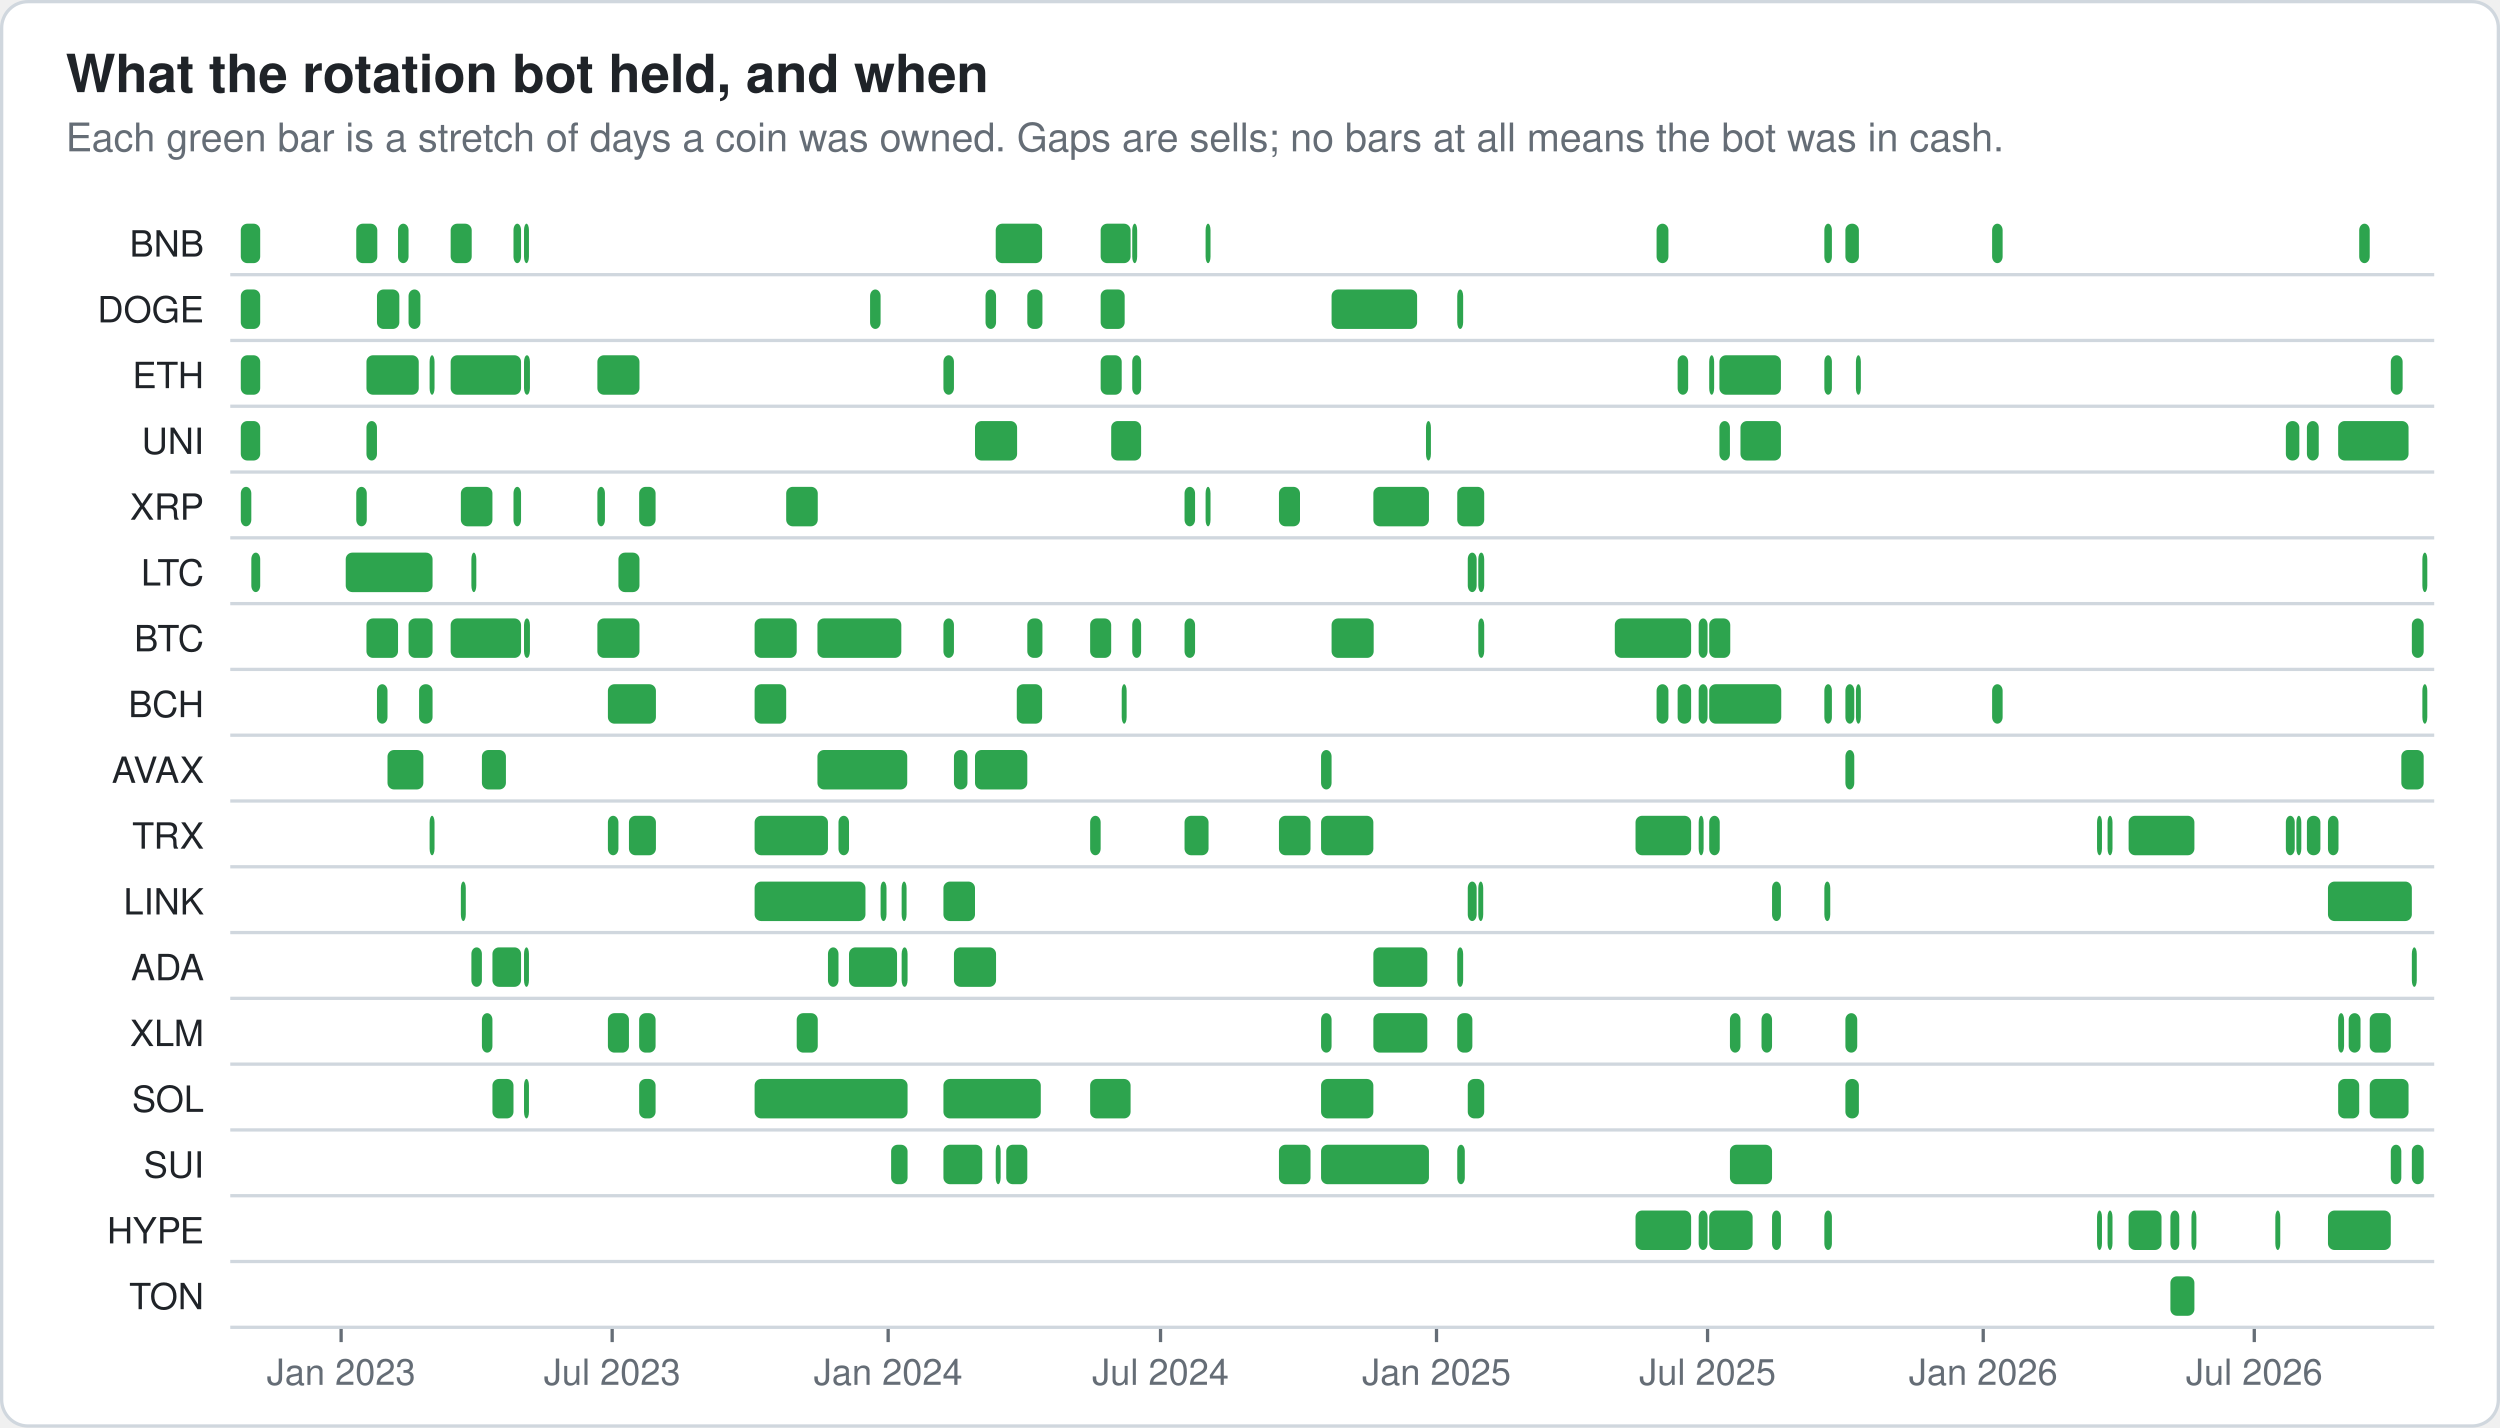
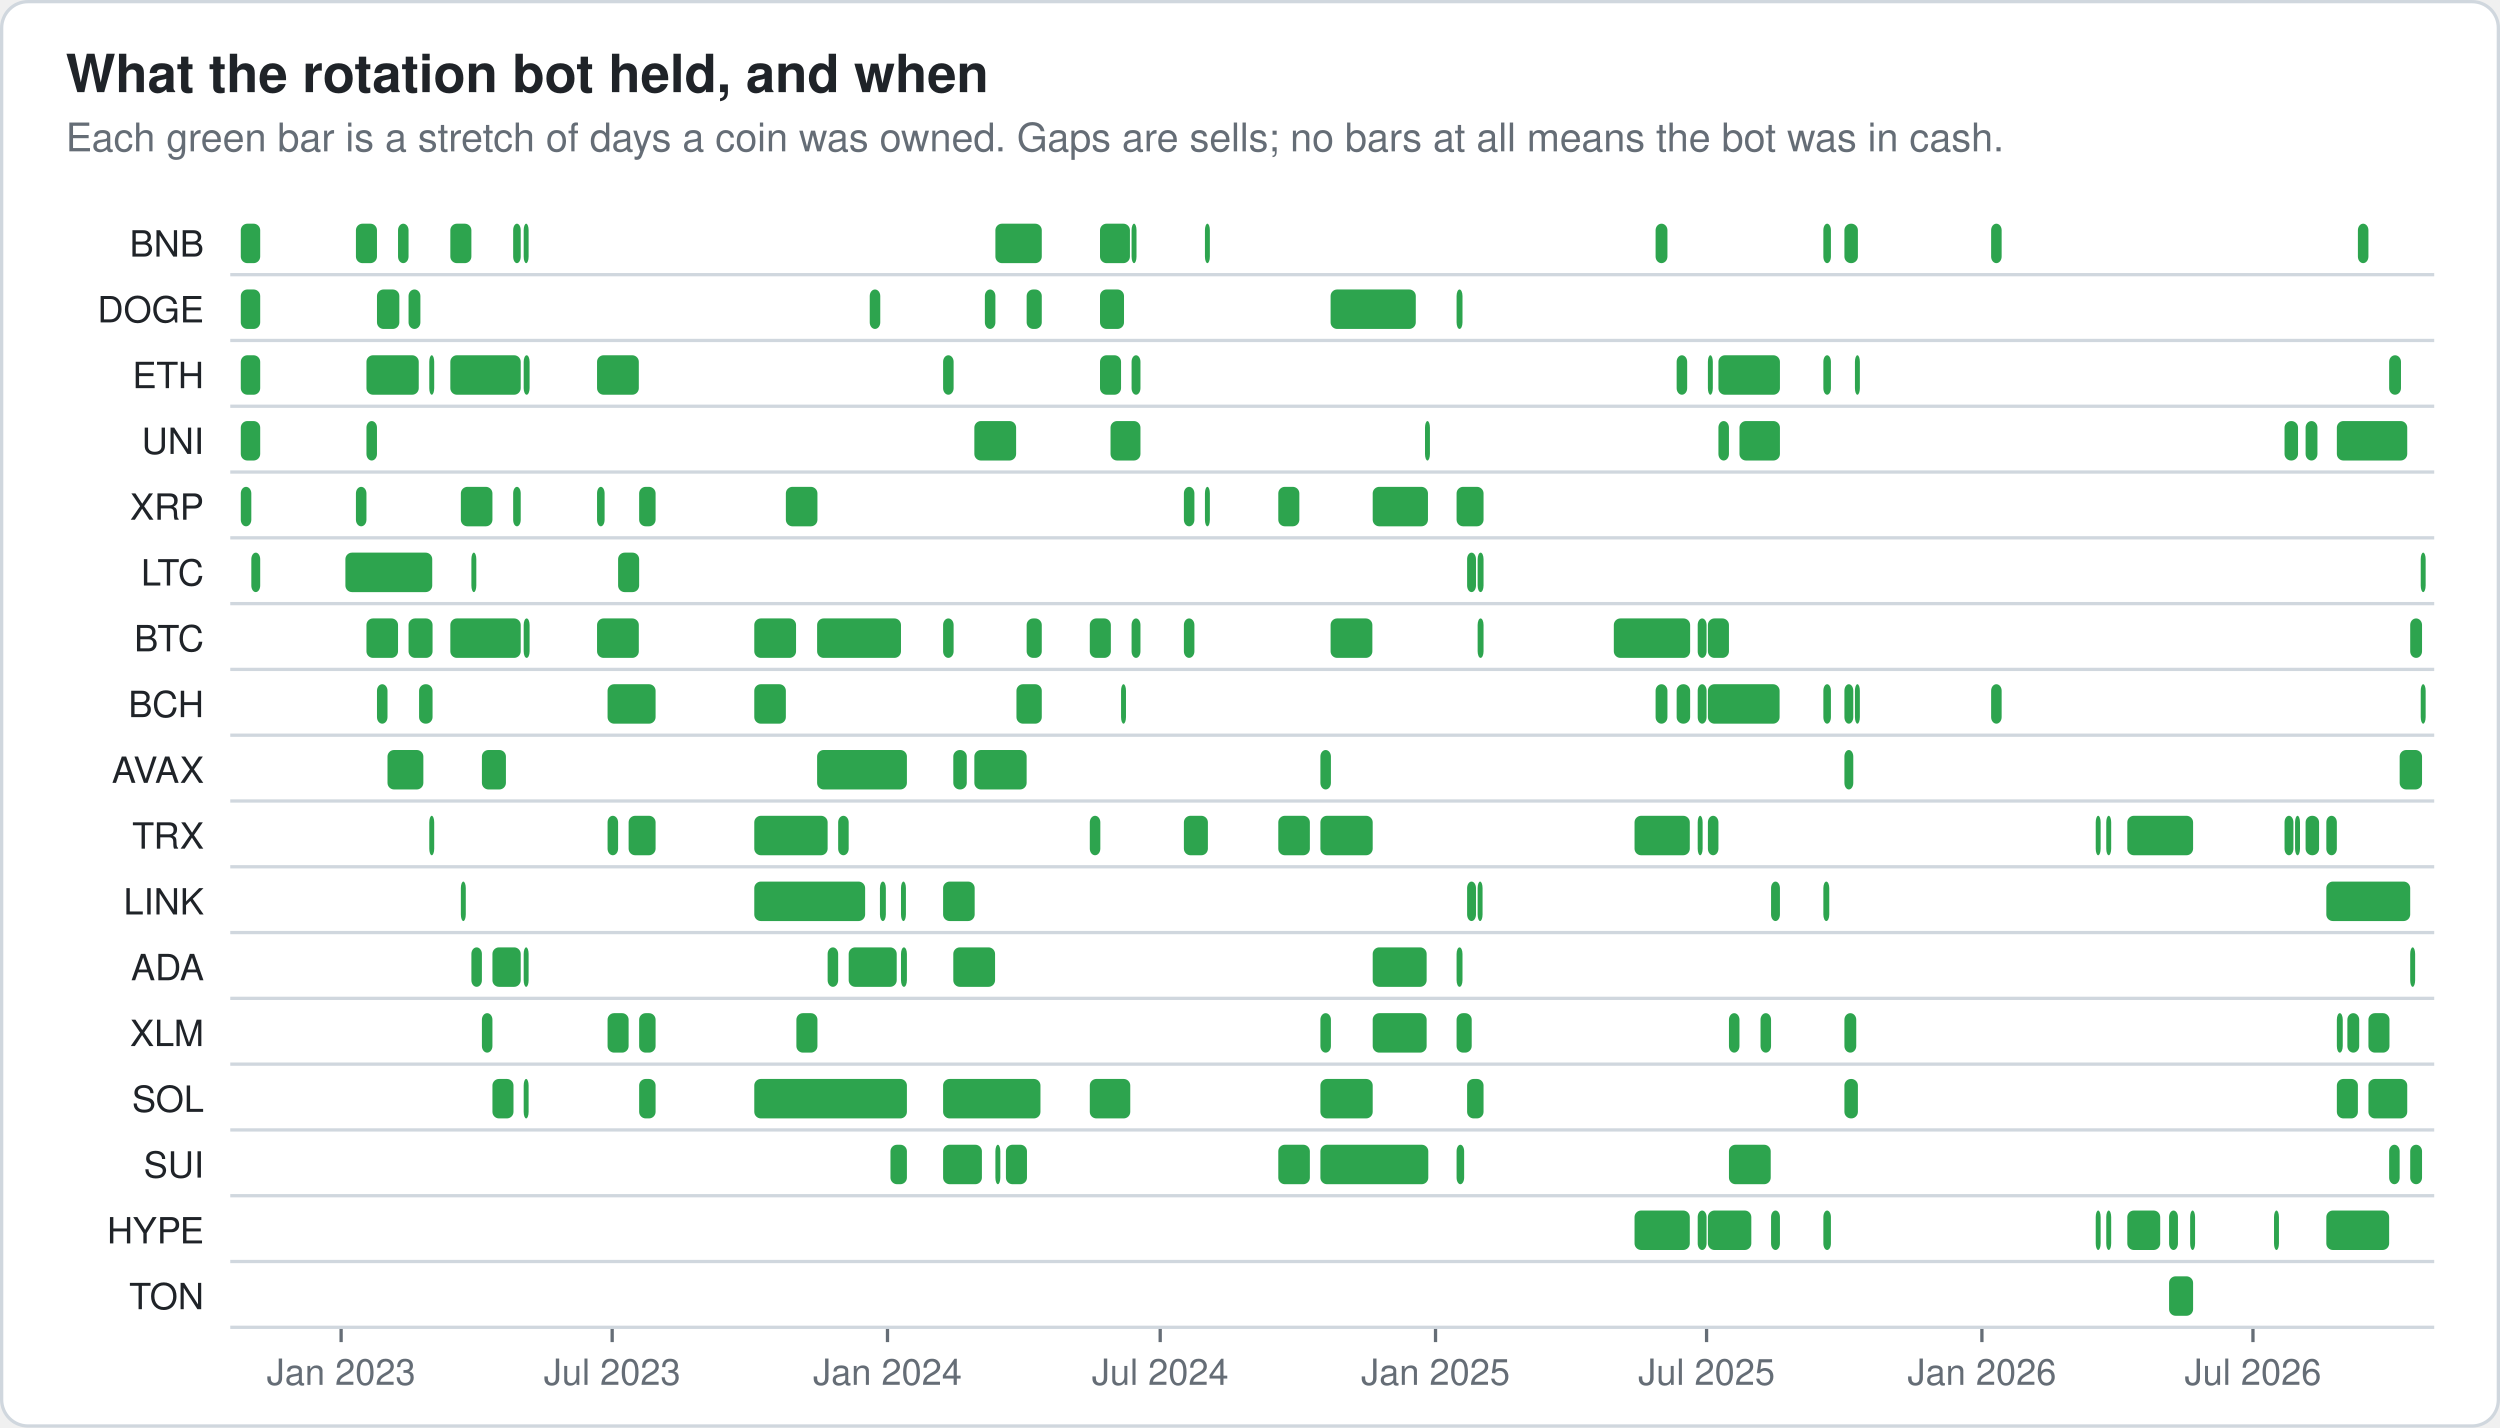
<svg xmlns="http://www.w3.org/2000/svg" width="760" height="434" viewBox="0 0 760 434" font-family="Helvetica, Arial, sans-serif">
  <rect x="0.5" y="0.5" width="759" height="433" rx="8" fill="#ffffff" stroke="#d0d7de" />
  <text x="20" y="28" font-size="16" font-weight="bold" fill="#1f2328">What the rotation bot held, and when</text>
  <text x="20" y="46" font-size="12" fill="#656d76">Each green bar is a stretch of days a coin was owned. Gaps are sells; no bars at all means the bot was in cash.</text>
  <text x="62" y="78" font-size="11" text-anchor="end" fill="#1f2328">BNB</text>
  <line x1="70" y1="83.5" x2="740" y2="83.5" stroke="#d0d7de" />
  <rect x="73.2" y="68" width="5.9" height="12" rx="2" fill="#2da44e" />
-   <rect x="108.3" y="68" width="6.4" height="12" rx="2" fill="#2da44e" />
+   <rect x="108.2" y="68" width="6.4" height="12" rx="2" fill="#2da44e" />
  <rect x="121.0" y="68" width="3.2" height="12" rx="2" fill="#2da44e" />
-   <rect x="137.0" y="68" width="6.4" height="12" rx="2" fill="#2da44e" />
-   <rect x="156.1" y="68" width="2.3" height="12" rx="2" fill="#2da44e" />
-   <rect x="159.3" y="68" width="1.5" height="12" rx="2" fill="#2da44e" />
-   <rect x="302.7" y="68" width="14.1" height="12" rx="2" fill="#2da44e" />
-   <rect x="334.6" y="68" width="9.1" height="12" rx="2" fill="#2da44e" />
-   <rect x="344.2" y="68" width="1.5" height="12" rx="2" fill="#2da44e" />
-   <rect x="366.5" y="68" width="1.5" height="12" rx="2" fill="#2da44e" />
-   <rect x="503.6" y="68" width="3.6" height="12" rx="2" fill="#2da44e" />
-   <rect x="554.6" y="68" width="2.3" height="12" rx="2" fill="#2da44e" />
-   <rect x="561.0" y="68" width="4.1" height="12" rx="2" fill="#2da44e" />
-   <rect x="605.6" y="68" width="3.2" height="12" rx="2" fill="#2da44e" />
-   <rect x="717.2" y="68" width="3.2" height="12" rx="2" fill="#2da44e" />
+   <rect x="136.9" y="68" width="6.4" height="12" rx="2" fill="#2da44e" />
+   <rect x="156.0" y="68" width="2.3" height="12" rx="2" fill="#2da44e" />
+   <rect x="159.2" y="68" width="1.5" height="12" rx="2" fill="#2da44e" />
+   <rect x="302.6" y="68" width="14.1" height="12" rx="2" fill="#2da44e" />
+   <rect x="334.4" y="68" width="9.1" height="12" rx="2" fill="#2da44e" />
+   <rect x="344.0" y="68" width="1.5" height="12" rx="2" fill="#2da44e" />
+   <rect x="366.3" y="68" width="1.5" height="12" rx="2" fill="#2da44e" />
+   <rect x="503.3" y="68" width="3.6" height="12" rx="2" fill="#2da44e" />
+   <rect x="554.3" y="68" width="2.3" height="12" rx="2" fill="#2da44e" />
+   <rect x="560.7" y="68" width="4.1" height="12" rx="2" fill="#2da44e" />
+   <rect x="605.3" y="68" width="3.2" height="12" rx="2" fill="#2da44e" />
+   <rect x="716.8" y="68" width="3.2" height="12" rx="2" fill="#2da44e" />
  <text x="62" y="98" font-size="11" text-anchor="end" fill="#1f2328">DOGE</text>
  <line x1="70" y1="103.5" x2="740" y2="103.5" stroke="#d0d7de" />
  <rect x="73.2" y="88" width="5.9" height="12" rx="2" fill="#2da44e" />
  <rect x="114.6" y="88" width="6.8" height="12" rx="2" fill="#2da44e" />
  <rect x="124.2" y="88" width="3.6" height="12" rx="2" fill="#2da44e" />
-   <rect x="264.5" y="88" width="3.2" height="12" rx="2" fill="#2da44e" />
-   <rect x="299.6" y="88" width="3.2" height="12" rx="2" fill="#2da44e" />
-   <rect x="312.3" y="88" width="4.6" height="12" rx="2" fill="#2da44e" />
-   <rect x="334.6" y="88" width="7.3" height="12" rx="2" fill="#2da44e" />
-   <rect x="404.8" y="88" width="26.0" height="12" rx="2" fill="#2da44e" />
-   <rect x="443.0" y="88" width="1.8" height="12" rx="2" fill="#2da44e" />
+   <rect x="264.4" y="88" width="3.2" height="12" rx="2" fill="#2da44e" />
+   <rect x="299.4" y="88" width="3.2" height="12" rx="2" fill="#2da44e" />
+   <rect x="312.1" y="88" width="4.6" height="12" rx="2" fill="#2da44e" />
+   <rect x="334.4" y="88" width="7.3" height="12" rx="2" fill="#2da44e" />
+   <rect x="404.5" y="88" width="25.9" height="12" rx="2" fill="#2da44e" />
+   <rect x="442.8" y="88" width="1.8" height="12" rx="2" fill="#2da44e" />
  <text x="62" y="118" font-size="11" text-anchor="end" fill="#1f2328">ETH</text>
  <line x1="70" y1="123.5" x2="740" y2="123.5" stroke="#d0d7de" />
  <rect x="73.2" y="108" width="5.9" height="12" rx="2" fill="#2da44e" />
  <rect x="111.4" y="108" width="15.9" height="12" rx="2" fill="#2da44e" />
-   <rect x="130.6" y="108" width="1.5" height="12" rx="2" fill="#2da44e" />
-   <rect x="137.0" y="108" width="21.4" height="12" rx="2" fill="#2da44e" />
-   <rect x="159.3" y="108" width="1.8" height="12" rx="2" fill="#2da44e" />
-   <rect x="181.6" y="108" width="12.8" height="12" rx="2" fill="#2da44e" />
-   <rect x="286.8" y="108" width="3.2" height="12" rx="2" fill="#2da44e" />
-   <rect x="334.6" y="108" width="6.4" height="12" rx="2" fill="#2da44e" />
-   <rect x="344.2" y="108" width="2.7" height="12" rx="2" fill="#2da44e" />
-   <rect x="510.0" y="108" width="3.2" height="12" rx="2" fill="#2da44e" />
-   <rect x="519.6" y="108" width="1.5" height="12" rx="2" fill="#2da44e" />
-   <rect x="522.7" y="108" width="18.7" height="12" rx="2" fill="#2da44e" />
-   <rect x="554.6" y="108" width="2.3" height="12" rx="2" fill="#2da44e" />
-   <rect x="564.2" y="108" width="1.5" height="12" rx="2" fill="#2da44e" />
-   <rect x="726.8" y="108" width="3.6" height="12" rx="2" fill="#2da44e" />
+   <rect x="130.5" y="108" width="1.5" height="12" rx="2" fill="#2da44e" />
+   <rect x="136.9" y="108" width="21.4" height="12" rx="2" fill="#2da44e" />
+   <rect x="159.2" y="108" width="1.8" height="12" rx="2" fill="#2da44e" />
+   <rect x="181.5" y="108" width="12.7" height="12" rx="2" fill="#2da44e" />
+   <rect x="286.7" y="108" width="3.2" height="12" rx="2" fill="#2da44e" />
+   <rect x="334.4" y="108" width="6.4" height="12" rx="2" fill="#2da44e" />
+   <rect x="344.0" y="108" width="2.7" height="12" rx="2" fill="#2da44e" />
+   <rect x="509.7" y="108" width="3.2" height="12" rx="2" fill="#2da44e" />
+   <rect x="519.2" y="108" width="1.5" height="12" rx="2" fill="#2da44e" />
+   <rect x="522.4" y="108" width="18.7" height="12" rx="2" fill="#2da44e" />
+   <rect x="554.3" y="108" width="2.3" height="12" rx="2" fill="#2da44e" />
+   <rect x="563.9" y="108" width="1.5" height="12" rx="2" fill="#2da44e" />
+   <rect x="726.3" y="108" width="3.6" height="12" rx="2" fill="#2da44e" />
  <text x="62" y="138" font-size="11" text-anchor="end" fill="#1f2328">UNI</text>
  <line x1="70" y1="143.5" x2="740" y2="143.5" stroke="#d0d7de" />
  <rect x="73.2" y="128" width="5.9" height="12" rx="2" fill="#2da44e" />
  <rect x="111.4" y="128" width="3.2" height="12" rx="2" fill="#2da44e" />
-   <rect x="296.4" y="128" width="12.8" height="12" rx="2" fill="#2da44e" />
-   <rect x="337.8" y="128" width="9.1" height="12" rx="2" fill="#2da44e" />
-   <rect x="433.5" y="128" width="1.5" height="12" rx="2" fill="#2da44e" />
-   <rect x="522.7" y="128" width="3.2" height="12" rx="2" fill="#2da44e" />
-   <rect x="529.1" y="128" width="12.3" height="12" rx="2" fill="#2da44e" />
-   <rect x="694.9" y="128" width="4.1" height="12" rx="2" fill="#2da44e" />
-   <rect x="701.3" y="128" width="3.6" height="12" rx="2" fill="#2da44e" />
-   <rect x="710.8" y="128" width="21.4" height="12" rx="2" fill="#2da44e" />
+   <rect x="296.2" y="128" width="12.7" height="12" rx="2" fill="#2da44e" />
+   <rect x="337.6" y="128" width="9.1" height="12" rx="2" fill="#2da44e" />
+   <rect x="433.2" y="128" width="1.5" height="12" rx="2" fill="#2da44e" />
+   <rect x="522.4" y="128" width="3.2" height="12" rx="2" fill="#2da44e" />
+   <rect x="528.8" y="128" width="12.3" height="12" rx="2" fill="#2da44e" />
+   <rect x="694.5" y="128" width="4.1" height="12" rx="2" fill="#2da44e" />
+   <rect x="700.9" y="128" width="3.6" height="12" rx="2" fill="#2da44e" />
+   <rect x="710.4" y="128" width="21.4" height="12" rx="2" fill="#2da44e" />
  <text x="62" y="158" font-size="11" text-anchor="end" fill="#1f2328">XRP</text>
  <line x1="70" y1="163.5" x2="740" y2="163.5" stroke="#d0d7de" />
  <rect x="73.2" y="148" width="3.2" height="12" rx="2" fill="#2da44e" />
-   <rect x="108.3" y="148" width="3.2" height="12" rx="2" fill="#2da44e" />
+   <rect x="108.2" y="148" width="3.2" height="12" rx="2" fill="#2da44e" />
  <rect x="140.1" y="148" width="9.6" height="12" rx="2" fill="#2da44e" />
-   <rect x="156.1" y="148" width="2.3" height="12" rx="2" fill="#2da44e" />
-   <rect x="181.6" y="148" width="2.3" height="12" rx="2" fill="#2da44e" />
+   <rect x="156.0" y="148" width="2.3" height="12" rx="2" fill="#2da44e" />
+   <rect x="181.5" y="148" width="2.3" height="12" rx="2" fill="#2da44e" />
  <rect x="194.3" y="148" width="5.0" height="12" rx="2" fill="#2da44e" />
-   <rect x="239.0" y="148" width="9.6" height="12" rx="2" fill="#2da44e" />
-   <rect x="360.1" y="148" width="3.2" height="12" rx="2" fill="#2da44e" />
-   <rect x="366.5" y="148" width="1.5" height="12" rx="2" fill="#2da44e" />
-   <rect x="388.8" y="148" width="6.4" height="12" rx="2" fill="#2da44e" />
-   <rect x="417.5" y="148" width="16.9" height="12" rx="2" fill="#2da44e" />
-   <rect x="443.0" y="148" width="8.2" height="12" rx="2" fill="#2da44e" />
+   <rect x="238.9" y="148" width="9.6" height="12" rx="2" fill="#2da44e" />
+   <rect x="359.9" y="148" width="3.2" height="12" rx="2" fill="#2da44e" />
+   <rect x="366.3" y="148" width="1.5" height="12" rx="2" fill="#2da44e" />
+   <rect x="388.6" y="148" width="6.4" height="12" rx="2" fill="#2da44e" />
+   <rect x="417.3" y="148" width="16.8" height="12" rx="2" fill="#2da44e" />
+   <rect x="442.8" y="148" width="8.2" height="12" rx="2" fill="#2da44e" />
  <text x="62" y="178" font-size="11" text-anchor="end" fill="#1f2328">LTC</text>
  <line x1="70" y1="183.5" x2="740" y2="183.5" stroke="#d0d7de" />
  <rect x="76.4" y="168" width="2.7" height="12" rx="2" fill="#2da44e" />
-   <rect x="105.1" y="168" width="26.4" height="12" rx="2" fill="#2da44e" />
+   <rect x="105.0" y="168" width="26.4" height="12" rx="2" fill="#2da44e" />
  <rect x="143.3" y="168" width="1.5" height="12" rx="2" fill="#2da44e" />
-   <rect x="188.0" y="168" width="6.4" height="12" rx="2" fill="#2da44e" />
-   <rect x="446.2" y="168" width="2.7" height="12" rx="2" fill="#2da44e" />
-   <rect x="449.4" y="168" width="1.8" height="12" rx="2" fill="#2da44e" />
-   <rect x="736.4" y="168" width="1.5" height="12" rx="2" fill="#2da44e" />
+   <rect x="187.9" y="168" width="6.4" height="12" rx="2" fill="#2da44e" />
+   <rect x="446.0" y="168" width="2.7" height="12" rx="2" fill="#2da44e" />
+   <rect x="449.2" y="168" width="1.8" height="12" rx="2" fill="#2da44e" />
+   <rect x="735.9" y="168" width="1.5" height="12" rx="2" fill="#2da44e" />
  <text x="62" y="198" font-size="11" text-anchor="end" fill="#1f2328">BTC</text>
  <line x1="70" y1="203.5" x2="740" y2="203.5" stroke="#d0d7de" />
  <rect x="111.4" y="188" width="9.6" height="12" rx="2" fill="#2da44e" />
  <rect x="124.2" y="188" width="7.3" height="12" rx="2" fill="#2da44e" />
-   <rect x="137.0" y="188" width="21.4" height="12" rx="2" fill="#2da44e" />
-   <rect x="159.3" y="188" width="1.8" height="12" rx="2" fill="#2da44e" />
-   <rect x="181.6" y="188" width="12.8" height="12" rx="2" fill="#2da44e" />
-   <rect x="229.4" y="188" width="12.8" height="12" rx="2" fill="#2da44e" />
-   <rect x="248.5" y="188" width="25.5" height="12" rx="2" fill="#2da44e" />
-   <rect x="286.8" y="188" width="3.2" height="12" rx="2" fill="#2da44e" />
-   <rect x="312.3" y="188" width="4.6" height="12" rx="2" fill="#2da44e" />
-   <rect x="331.4" y="188" width="6.4" height="12" rx="2" fill="#2da44e" />
-   <rect x="344.2" y="188" width="2.7" height="12" rx="2" fill="#2da44e" />
-   <rect x="360.1" y="188" width="3.2" height="12" rx="2" fill="#2da44e" />
-   <rect x="404.8" y="188" width="12.8" height="12" rx="2" fill="#2da44e" />
-   <rect x="449.4" y="188" width="1.8" height="12" rx="2" fill="#2da44e" />
-   <rect x="490.9" y="188" width="23.2" height="12" rx="2" fill="#2da44e" />
-   <rect x="516.4" y="188" width="2.7" height="12" rx="2" fill="#2da44e" />
-   <rect x="519.6" y="188" width="6.4" height="12" rx="2" fill="#2da44e" />
-   <rect x="733.2" y="188" width="3.6" height="12" rx="2" fill="#2da44e" />
+   <rect x="136.9" y="188" width="21.4" height="12" rx="2" fill="#2da44e" />
+   <rect x="159.2" y="188" width="1.8" height="12" rx="2" fill="#2da44e" />
+   <rect x="181.5" y="188" width="12.7" height="12" rx="2" fill="#2da44e" />
+   <rect x="229.3" y="188" width="12.7" height="12" rx="2" fill="#2da44e" />
+   <rect x="248.4" y="188" width="25.5" height="12" rx="2" fill="#2da44e" />
+   <rect x="286.7" y="188" width="3.2" height="12" rx="2" fill="#2da44e" />
+   <rect x="312.1" y="188" width="4.6" height="12" rx="2" fill="#2da44e" />
+   <rect x="331.3" y="188" width="6.4" height="12" rx="2" fill="#2da44e" />
+   <rect x="344.0" y="188" width="2.7" height="12" rx="2" fill="#2da44e" />
+   <rect x="359.9" y="188" width="3.2" height="12" rx="2" fill="#2da44e" />
+   <rect x="404.5" y="188" width="12.7" height="12" rx="2" fill="#2da44e" />
+   <rect x="449.2" y="188" width="1.8" height="12" rx="2" fill="#2da44e" />
+   <rect x="490.6" y="188" width="23.2" height="12" rx="2" fill="#2da44e" />
+   <rect x="516.1" y="188" width="2.7" height="12" rx="2" fill="#2da44e" />
+   <rect x="519.2" y="188" width="6.4" height="12" rx="2" fill="#2da44e" />
+   <rect x="732.7" y="188" width="3.6" height="12" rx="2" fill="#2da44e" />
  <text x="62" y="218" font-size="11" text-anchor="end" fill="#1f2328">BCH</text>
  <line x1="70" y1="223.5" x2="740" y2="223.5" stroke="#d0d7de" />
  <rect x="114.6" y="208" width="3.2" height="12" rx="2" fill="#2da44e" />
  <rect x="127.4" y="208" width="4.1" height="12" rx="2" fill="#2da44e" />
-   <rect x="184.8" y="208" width="14.6" height="12" rx="2" fill="#2da44e" />
-   <rect x="229.4" y="208" width="9.6" height="12" rx="2" fill="#2da44e" />
-   <rect x="309.1" y="208" width="7.7" height="12" rx="2" fill="#2da44e" />
-   <rect x="341.0" y="208" width="1.5" height="12" rx="2" fill="#2da44e" />
-   <rect x="503.6" y="208" width="3.6" height="12" rx="2" fill="#2da44e" />
-   <rect x="510.0" y="208" width="4.1" height="12" rx="2" fill="#2da44e" />
-   <rect x="516.4" y="208" width="2.7" height="12" rx="2" fill="#2da44e" />
-   <rect x="519.6" y="208" width="21.9" height="12" rx="2" fill="#2da44e" />
-   <rect x="554.6" y="208" width="2.3" height="12" rx="2" fill="#2da44e" />
-   <rect x="561.0" y="208" width="2.7" height="12" rx="2" fill="#2da44e" />
-   <rect x="564.2" y="208" width="1.5" height="12" rx="2" fill="#2da44e" />
-   <rect x="605.6" y="208" width="3.2" height="12" rx="2" fill="#2da44e" />
-   <rect x="736.4" y="208" width="1.5" height="12" rx="2" fill="#2da44e" />
+   <rect x="184.7" y="208" width="14.6" height="12" rx="2" fill="#2da44e" />
+   <rect x="229.3" y="208" width="9.6" height="12" rx="2" fill="#2da44e" />
+   <rect x="309.0" y="208" width="7.7" height="12" rx="2" fill="#2da44e" />
+   <rect x="340.8" y="208" width="1.5" height="12" rx="2" fill="#2da44e" />
+   <rect x="503.3" y="208" width="3.6" height="12" rx="2" fill="#2da44e" />
+   <rect x="509.7" y="208" width="4.1" height="12" rx="2" fill="#2da44e" />
+   <rect x="516.1" y="208" width="2.7" height="12" rx="2" fill="#2da44e" />
+   <rect x="519.2" y="208" width="21.8" height="12" rx="2" fill="#2da44e" />
+   <rect x="554.3" y="208" width="2.3" height="12" rx="2" fill="#2da44e" />
+   <rect x="560.7" y="208" width="2.7" height="12" rx="2" fill="#2da44e" />
+   <rect x="563.9" y="208" width="1.5" height="12" rx="2" fill="#2da44e" />
+   <rect x="605.3" y="208" width="3.2" height="12" rx="2" fill="#2da44e" />
+   <rect x="735.9" y="208" width="1.5" height="12" rx="2" fill="#2da44e" />
  <text x="62" y="238" font-size="11" text-anchor="end" fill="#1f2328">AVAX</text>
  <line x1="70" y1="243.5" x2="740" y2="243.5" stroke="#d0d7de" />
  <rect x="117.8" y="228" width="10.9" height="12" rx="2" fill="#2da44e" />
  <rect x="146.5" y="228" width="7.3" height="12" rx="2" fill="#2da44e" />
-   <rect x="248.5" y="228" width="27.3" height="12" rx="2" fill="#2da44e" />
-   <rect x="290.0" y="228" width="4.1" height="12" rx="2" fill="#2da44e" />
-   <rect x="296.4" y="228" width="15.9" height="12" rx="2" fill="#2da44e" />
-   <rect x="401.6" y="228" width="3.2" height="12" rx="2" fill="#2da44e" />
-   <rect x="561.0" y="228" width="2.7" height="12" rx="2" fill="#2da44e" />
-   <rect x="730.0" y="228" width="6.8" height="12" rx="2" fill="#2da44e" />
+   <rect x="248.4" y="228" width="27.3" height="12" rx="2" fill="#2da44e" />
+   <rect x="289.8" y="228" width="4.1" height="12" rx="2" fill="#2da44e" />
+   <rect x="296.2" y="228" width="15.9" height="12" rx="2" fill="#2da44e" />
+   <rect x="401.4" y="228" width="3.2" height="12" rx="2" fill="#2da44e" />
+   <rect x="560.7" y="228" width="2.7" height="12" rx="2" fill="#2da44e" />
+   <rect x="729.5" y="228" width="6.8" height="12" rx="2" fill="#2da44e" />
  <text x="62" y="258" font-size="11" text-anchor="end" fill="#1f2328">TRX</text>
  <line x1="70" y1="263.5" x2="740" y2="263.5" stroke="#d0d7de" />
-   <rect x="130.6" y="248" width="1.5" height="12" rx="2" fill="#2da44e" />
-   <rect x="184.8" y="248" width="3.2" height="12" rx="2" fill="#2da44e" />
-   <rect x="191.2" y="248" width="8.2" height="12" rx="2" fill="#2da44e" />
-   <rect x="229.4" y="248" width="22.3" height="12" rx="2" fill="#2da44e" />
-   <rect x="254.9" y="248" width="3.2" height="12" rx="2" fill="#2da44e" />
-   <rect x="331.4" y="248" width="3.2" height="12" rx="2" fill="#2da44e" />
-   <rect x="360.1" y="248" width="7.3" height="12" rx="2" fill="#2da44e" />
-   <rect x="388.8" y="248" width="9.6" height="12" rx="2" fill="#2da44e" />
-   <rect x="401.6" y="248" width="15.9" height="12" rx="2" fill="#2da44e" />
-   <rect x="497.2" y="248" width="16.9" height="12" rx="2" fill="#2da44e" />
-   <rect x="516.4" y="248" width="1.5" height="12" rx="2" fill="#2da44e" />
-   <rect x="519.6" y="248" width="3.2" height="12" rx="2" fill="#2da44e" />
-   <rect x="637.5" y="248" width="1.5" height="12" rx="2" fill="#2da44e" />
-   <rect x="640.7" y="248" width="1.5" height="12" rx="2" fill="#2da44e" />
-   <rect x="647.1" y="248" width="20.0" height="12" rx="2" fill="#2da44e" />
-   <rect x="694.9" y="248" width="2.7" height="12" rx="2" fill="#2da44e" />
-   <rect x="698.1" y="248" width="1.5" height="12" rx="2" fill="#2da44e" />
-   <rect x="701.3" y="248" width="4.1" height="12" rx="2" fill="#2da44e" />
-   <rect x="707.7" y="248" width="3.2" height="12" rx="2" fill="#2da44e" />
+   <rect x="130.5" y="248" width="1.5" height="12" rx="2" fill="#2da44e" />
+   <rect x="184.7" y="248" width="3.2" height="12" rx="2" fill="#2da44e" />
+   <rect x="191.1" y="248" width="8.2" height="12" rx="2" fill="#2da44e" />
+   <rect x="229.3" y="248" width="22.3" height="12" rx="2" fill="#2da44e" />
+   <rect x="254.8" y="248" width="3.2" height="12" rx="2" fill="#2da44e" />
+   <rect x="331.3" y="248" width="3.2" height="12" rx="2" fill="#2da44e" />
+   <rect x="359.9" y="248" width="7.3" height="12" rx="2" fill="#2da44e" />
+   <rect x="388.6" y="248" width="9.6" height="12" rx="2" fill="#2da44e" />
+   <rect x="401.4" y="248" width="15.9" height="12" rx="2" fill="#2da44e" />
+   <rect x="496.9" y="248" width="16.8" height="12" rx="2" fill="#2da44e" />
+   <rect x="516.1" y="248" width="1.5" height="12" rx="2" fill="#2da44e" />
+   <rect x="519.2" y="248" width="3.2" height="12" rx="2" fill="#2da44e" />
+   <rect x="637.1" y="248" width="1.5" height="12" rx="2" fill="#2da44e" />
+   <rect x="640.3" y="248" width="1.5" height="12" rx="2" fill="#2da44e" />
+   <rect x="646.7" y="248" width="20.0" height="12" rx="2" fill="#2da44e" />
+   <rect x="694.5" y="248" width="2.7" height="12" rx="2" fill="#2da44e" />
+   <rect x="697.7" y="248" width="1.5" height="12" rx="2" fill="#2da44e" />
+   <rect x="700.9" y="248" width="4.1" height="12" rx="2" fill="#2da44e" />
+   <rect x="707.2" y="248" width="3.2" height="12" rx="2" fill="#2da44e" />
  <text x="62" y="278" font-size="11" text-anchor="end" fill="#1f2328">LINK</text>
  <line x1="70" y1="283.5" x2="740" y2="283.5" stroke="#d0d7de" />
  <rect x="140.1" y="268" width="1.5" height="12" rx="2" fill="#2da44e" />
-   <rect x="229.4" y="268" width="33.7" height="12" rx="2" fill="#2da44e" />
-   <rect x="267.7" y="268" width="1.8" height="12" rx="2" fill="#2da44e" />
-   <rect x="274.1" y="268" width="1.5" height="12" rx="2" fill="#2da44e" />
-   <rect x="286.8" y="268" width="9.6" height="12" rx="2" fill="#2da44e" />
-   <rect x="446.2" y="268" width="2.7" height="12" rx="2" fill="#2da44e" />
-   <rect x="449.4" y="268" width="1.5" height="12" rx="2" fill="#2da44e" />
-   <rect x="538.7" y="268" width="2.7" height="12" rx="2" fill="#2da44e" />
-   <rect x="554.6" y="268" width="1.8" height="12" rx="2" fill="#2da44e" />
-   <rect x="707.7" y="268" width="25.5" height="12" rx="2" fill="#2da44e" />
+   <rect x="229.3" y="268" width="33.7" height="12" rx="2" fill="#2da44e" />
+   <rect x="267.5" y="268" width="1.8" height="12" rx="2" fill="#2da44e" />
+   <rect x="273.9" y="268" width="1.5" height="12" rx="2" fill="#2da44e" />
+   <rect x="286.7" y="268" width="9.6" height="12" rx="2" fill="#2da44e" />
+   <rect x="446.0" y="268" width="2.7" height="12" rx="2" fill="#2da44e" />
+   <rect x="449.2" y="268" width="1.5" height="12" rx="2" fill="#2da44e" />
+   <rect x="538.4" y="268" width="2.7" height="12" rx="2" fill="#2da44e" />
+   <rect x="554.3" y="268" width="1.8" height="12" rx="2" fill="#2da44e" />
+   <rect x="707.2" y="268" width="25.5" height="12" rx="2" fill="#2da44e" />
  <text x="62" y="298" font-size="11" text-anchor="end" fill="#1f2328">ADA</text>
  <line x1="70" y1="303.5" x2="740" y2="303.5" stroke="#d0d7de" />
  <rect x="143.3" y="288" width="3.2" height="12" rx="2" fill="#2da44e" />
-   <rect x="149.7" y="288" width="8.7" height="12" rx="2" fill="#2da44e" />
-   <rect x="159.3" y="288" width="1.5" height="12" rx="2" fill="#2da44e" />
-   <rect x="251.7" y="288" width="3.2" height="12" rx="2" fill="#2da44e" />
-   <rect x="258.1" y="288" width="14.6" height="12" rx="2" fill="#2da44e" />
-   <rect x="274.1" y="288" width="1.8" height="12" rx="2" fill="#2da44e" />
-   <rect x="290.0" y="288" width="12.8" height="12" rx="2" fill="#2da44e" />
-   <rect x="417.5" y="288" width="16.4" height="12" rx="2" fill="#2da44e" />
-   <rect x="443.0" y="288" width="1.8" height="12" rx="2" fill="#2da44e" />
-   <rect x="733.2" y="288" width="1.5" height="12" rx="2" fill="#2da44e" />
+   <rect x="149.7" y="288" width="8.6" height="12" rx="2" fill="#2da44e" />
+   <rect x="159.2" y="288" width="1.5" height="12" rx="2" fill="#2da44e" />
+   <rect x="251.6" y="288" width="3.2" height="12" rx="2" fill="#2da44e" />
+   <rect x="258.0" y="288" width="14.6" height="12" rx="2" fill="#2da44e" />
+   <rect x="273.9" y="288" width="1.8" height="12" rx="2" fill="#2da44e" />
+   <rect x="289.8" y="288" width="12.7" height="12" rx="2" fill="#2da44e" />
+   <rect x="417.3" y="288" width="16.4" height="12" rx="2" fill="#2da44e" />
+   <rect x="442.8" y="288" width="1.8" height="12" rx="2" fill="#2da44e" />
+   <rect x="732.7" y="288" width="1.5" height="12" rx="2" fill="#2da44e" />
  <text x="62" y="318" font-size="11" text-anchor="end" fill="#1f2328">XLM</text>
  <line x1="70" y1="323.5" x2="740" y2="323.5" stroke="#d0d7de" />
  <rect x="146.5" y="308" width="3.2" height="12" rx="2" fill="#2da44e" />
-   <rect x="184.8" y="308" width="6.4" height="12" rx="2" fill="#2da44e" />
+   <rect x="184.7" y="308" width="6.4" height="12" rx="2" fill="#2da44e" />
  <rect x="194.3" y="308" width="5.0" height="12" rx="2" fill="#2da44e" />
-   <rect x="242.2" y="308" width="6.4" height="12" rx="2" fill="#2da44e" />
-   <rect x="401.6" y="308" width="3.2" height="12" rx="2" fill="#2da44e" />
-   <rect x="417.5" y="308" width="16.4" height="12" rx="2" fill="#2da44e" />
-   <rect x="443.0" y="308" width="4.6" height="12" rx="2" fill="#2da44e" />
-   <rect x="525.9" y="308" width="3.2" height="12" rx="2" fill="#2da44e" />
-   <rect x="535.5" y="308" width="3.2" height="12" rx="2" fill="#2da44e" />
-   <rect x="561.0" y="308" width="3.6" height="12" rx="2" fill="#2da44e" />
-   <rect x="710.8" y="308" width="1.8" height="12" rx="2" fill="#2da44e" />
-   <rect x="714.0" y="308" width="3.6" height="12" rx="2" fill="#2da44e" />
-   <rect x="720.4" y="308" width="6.4" height="12" rx="2" fill="#2da44e" />
+   <rect x="242.1" y="308" width="6.4" height="12" rx="2" fill="#2da44e" />
+   <rect x="401.4" y="308" width="3.2" height="12" rx="2" fill="#2da44e" />
+   <rect x="417.3" y="308" width="16.4" height="12" rx="2" fill="#2da44e" />
+   <rect x="442.8" y="308" width="4.6" height="12" rx="2" fill="#2da44e" />
+   <rect x="525.6" y="308" width="3.2" height="12" rx="2" fill="#2da44e" />
+   <rect x="535.2" y="308" width="3.2" height="12" rx="2" fill="#2da44e" />
+   <rect x="560.7" y="308" width="3.6" height="12" rx="2" fill="#2da44e" />
+   <rect x="710.4" y="308" width="1.8" height="12" rx="2" fill="#2da44e" />
+   <rect x="713.6" y="308" width="3.6" height="12" rx="2" fill="#2da44e" />
+   <rect x="720.0" y="308" width="6.4" height="12" rx="2" fill="#2da44e" />
  <text x="62" y="338" font-size="11" text-anchor="end" fill="#1f2328">SOL</text>
  <line x1="70" y1="343.5" x2="740" y2="343.5" stroke="#d0d7de" />
  <rect x="149.7" y="328" width="6.4" height="12" rx="2" fill="#2da44e" />
-   <rect x="159.3" y="328" width="1.5" height="12" rx="2" fill="#2da44e" />
+   <rect x="159.2" y="328" width="1.5" height="12" rx="2" fill="#2da44e" />
  <rect x="194.3" y="328" width="5.0" height="12" rx="2" fill="#2da44e" />
-   <rect x="229.4" y="328" width="46.5" height="12" rx="2" fill="#2da44e" />
-   <rect x="286.8" y="328" width="29.6" height="12" rx="2" fill="#2da44e" />
-   <rect x="331.4" y="328" width="12.3" height="12" rx="2" fill="#2da44e" />
-   <rect x="401.6" y="328" width="15.9" height="12" rx="2" fill="#2da44e" />
-   <rect x="446.2" y="328" width="5.0" height="12" rx="2" fill="#2da44e" />
-   <rect x="561.0" y="328" width="4.1" height="12" rx="2" fill="#2da44e" />
-   <rect x="710.8" y="328" width="6.4" height="12" rx="2" fill="#2da44e" />
-   <rect x="720.4" y="328" width="11.8" height="12" rx="2" fill="#2da44e" />
+   <rect x="229.3" y="328" width="46.4" height="12" rx="2" fill="#2da44e" />
+   <rect x="286.7" y="328" width="29.6" height="12" rx="2" fill="#2da44e" />
+   <rect x="331.3" y="328" width="12.3" height="12" rx="2" fill="#2da44e" />
+   <rect x="401.4" y="328" width="15.9" height="12" rx="2" fill="#2da44e" />
+   <rect x="446.0" y="328" width="5.0" height="12" rx="2" fill="#2da44e" />
+   <rect x="560.7" y="328" width="4.1" height="12" rx="2" fill="#2da44e" />
+   <rect x="710.4" y="328" width="6.4" height="12" rx="2" fill="#2da44e" />
+   <rect x="720.0" y="328" width="11.8" height="12" rx="2" fill="#2da44e" />
  <text x="62" y="358" font-size="11" text-anchor="end" fill="#1f2328">SUI</text>
  <line x1="70" y1="363.5" x2="740" y2="363.5" stroke="#d0d7de" />
-   <rect x="270.9" y="348" width="5.0" height="12" rx="2" fill="#2da44e" />
-   <rect x="286.8" y="348" width="11.8" height="12" rx="2" fill="#2da44e" />
-   <rect x="302.7" y="348" width="1.5" height="12" rx="2" fill="#2da44e" />
-   <rect x="305.9" y="348" width="6.4" height="12" rx="2" fill="#2da44e" />
-   <rect x="388.8" y="348" width="9.6" height="12" rx="2" fill="#2da44e" />
-   <rect x="401.6" y="348" width="32.8" height="12" rx="2" fill="#2da44e" />
-   <rect x="443.0" y="348" width="2.3" height="12" rx="2" fill="#2da44e" />
-   <rect x="525.9" y="348" width="12.8" height="12" rx="2" fill="#2da44e" />
-   <rect x="726.8" y="348" width="3.2" height="12" rx="2" fill="#2da44e" />
-   <rect x="733.2" y="348" width="3.6" height="12" rx="2" fill="#2da44e" />
+   <rect x="270.7" y="348" width="5.0" height="12" rx="2" fill="#2da44e" />
+   <rect x="286.7" y="348" width="11.8" height="12" rx="2" fill="#2da44e" />
+   <rect x="302.6" y="348" width="1.5" height="12" rx="2" fill="#2da44e" />
+   <rect x="305.8" y="348" width="6.4" height="12" rx="2" fill="#2da44e" />
+   <rect x="388.6" y="348" width="9.6" height="12" rx="2" fill="#2da44e" />
+   <rect x="401.4" y="348" width="32.8" height="12" rx="2" fill="#2da44e" />
+   <rect x="442.8" y="348" width="2.3" height="12" rx="2" fill="#2da44e" />
+   <rect x="525.6" y="348" width="12.7" height="12" rx="2" fill="#2da44e" />
+   <rect x="726.3" y="348" width="3.2" height="12" rx="2" fill="#2da44e" />
+   <rect x="732.7" y="348" width="3.6" height="12" rx="2" fill="#2da44e" />
  <text x="62" y="378" font-size="11" text-anchor="end" fill="#1f2328">HYPE</text>
  <line x1="70" y1="383.5" x2="740" y2="383.5" stroke="#d0d7de" />
-   <rect x="497.2" y="368" width="16.9" height="12" rx="2" fill="#2da44e" />
-   <rect x="516.4" y="368" width="2.7" height="12" rx="2" fill="#2da44e" />
-   <rect x="519.6" y="368" width="13.2" height="12" rx="2" fill="#2da44e" />
-   <rect x="538.7" y="368" width="2.7" height="12" rx="2" fill="#2da44e" />
-   <rect x="554.6" y="368" width="2.3" height="12" rx="2" fill="#2da44e" />
-   <rect x="637.5" y="368" width="1.5" height="12" rx="2" fill="#2da44e" />
-   <rect x="640.7" y="368" width="1.5" height="12" rx="2" fill="#2da44e" />
-   <rect x="647.1" y="368" width="10.0" height="12" rx="2" fill="#2da44e" />
-   <rect x="659.8" y="368" width="2.7" height="12" rx="2" fill="#2da44e" />
-   <rect x="666.2" y="368" width="1.5" height="12" rx="2" fill="#2da44e" />
-   <rect x="691.7" y="368" width="1.5" height="12" rx="2" fill="#2da44e" />
-   <rect x="707.7" y="368" width="19.1" height="12" rx="2" fill="#2da44e" />
+   <rect x="496.9" y="368" width="16.8" height="12" rx="2" fill="#2da44e" />
+   <rect x="516.1" y="368" width="2.7" height="12" rx="2" fill="#2da44e" />
+   <rect x="519.2" y="368" width="13.2" height="12" rx="2" fill="#2da44e" />
+   <rect x="538.4" y="368" width="2.7" height="12" rx="2" fill="#2da44e" />
+   <rect x="554.3" y="368" width="2.3" height="12" rx="2" fill="#2da44e" />
+   <rect x="637.1" y="368" width="1.5" height="12" rx="2" fill="#2da44e" />
+   <rect x="640.3" y="368" width="1.5" height="12" rx="2" fill="#2da44e" />
+   <rect x="646.7" y="368" width="10.0" height="12" rx="2" fill="#2da44e" />
+   <rect x="659.4" y="368" width="2.7" height="12" rx="2" fill="#2da44e" />
+   <rect x="665.8" y="368" width="1.5" height="12" rx="2" fill="#2da44e" />
+   <rect x="691.3" y="368" width="1.5" height="12" rx="2" fill="#2da44e" />
+   <rect x="707.2" y="368" width="19.1" height="12" rx="2" fill="#2da44e" />
  <text x="62" y="398" font-size="11" text-anchor="end" fill="#1f2328">TON</text>
  <line x1="70" y1="403.5" x2="740" y2="403.5" stroke="#d0d7de" />
-   <rect x="659.8" y="388" width="7.3" height="12" rx="2" fill="#2da44e" />
+   <rect x="659.4" y="388" width="7.3" height="12" rx="2" fill="#2da44e" />
  <line x1="103.7" y1="404" x2="103.7" y2="408" stroke="#656d76" />
  <text x="103.7" y="421" font-size="11" text-anchor="middle" fill="#656d76">Jan 2023</text>
  <line x1="186.1" y1="404" x2="186.1" y2="408" stroke="#656d76" />
  <text x="186.1" y="421" font-size="11" text-anchor="middle" fill="#656d76">Jul 2023</text>
-   <line x1="270.0" y1="404" x2="270.0" y2="408" stroke="#656d76" />
-   <text x="270.0" y="421" font-size="11" text-anchor="middle" fill="#656d76">Jan 2024</text>
-   <line x1="352.8" y1="404" x2="352.8" y2="408" stroke="#656d76" />
-   <text x="352.8" y="421" font-size="11" text-anchor="middle" fill="#656d76">Jul 2024</text>
-   <line x1="436.7" y1="404" x2="436.7" y2="408" stroke="#656d76" />
-   <text x="436.7" y="421" font-size="11" text-anchor="middle" fill="#656d76">Jan 2025</text>
-   <line x1="519.1" y1="404" x2="519.1" y2="408" stroke="#656d76" />
-   <text x="519.1" y="421" font-size="11" text-anchor="middle" fill="#656d76">Jul 2025</text>
-   <line x1="602.9" y1="404" x2="602.9" y2="408" stroke="#656d76" />
-   <text x="602.9" y="421" font-size="11" text-anchor="middle" fill="#656d76">Jan 2026</text>
-   <line x1="685.3" y1="404" x2="685.3" y2="408" stroke="#656d76" />
-   <text x="685.3" y="421" font-size="11" text-anchor="middle" fill="#656d76">Jul 2026</text>
+   <line x1="269.8" y1="404" x2="269.8" y2="408" stroke="#656d76" />
+   <text x="269.8" y="421" font-size="11" text-anchor="middle" fill="#656d76">Jan 2024</text>
+   <line x1="352.7" y1="404" x2="352.7" y2="408" stroke="#656d76" />
+   <text x="352.7" y="421" font-size="11" text-anchor="middle" fill="#656d76">Jul 2024</text>
+   <line x1="436.4" y1="404" x2="436.4" y2="408" stroke="#656d76" />
+   <text x="436.4" y="421" font-size="11" text-anchor="middle" fill="#656d76">Jan 2025</text>
+   <line x1="518.8" y1="404" x2="518.8" y2="408" stroke="#656d76" />
+   <text x="518.8" y="421" font-size="11" text-anchor="middle" fill="#656d76">Jul 2025</text>
+   <line x1="602.5" y1="404" x2="602.5" y2="408" stroke="#656d76" />
+   <text x="602.5" y="421" font-size="11" text-anchor="middle" fill="#656d76">Jan 2026</text>
+   <line x1="684.9" y1="404" x2="684.9" y2="408" stroke="#656d76" />
+   <text x="684.9" y="421" font-size="11" text-anchor="middle" fill="#656d76">Jul 2026</text>
</svg>
